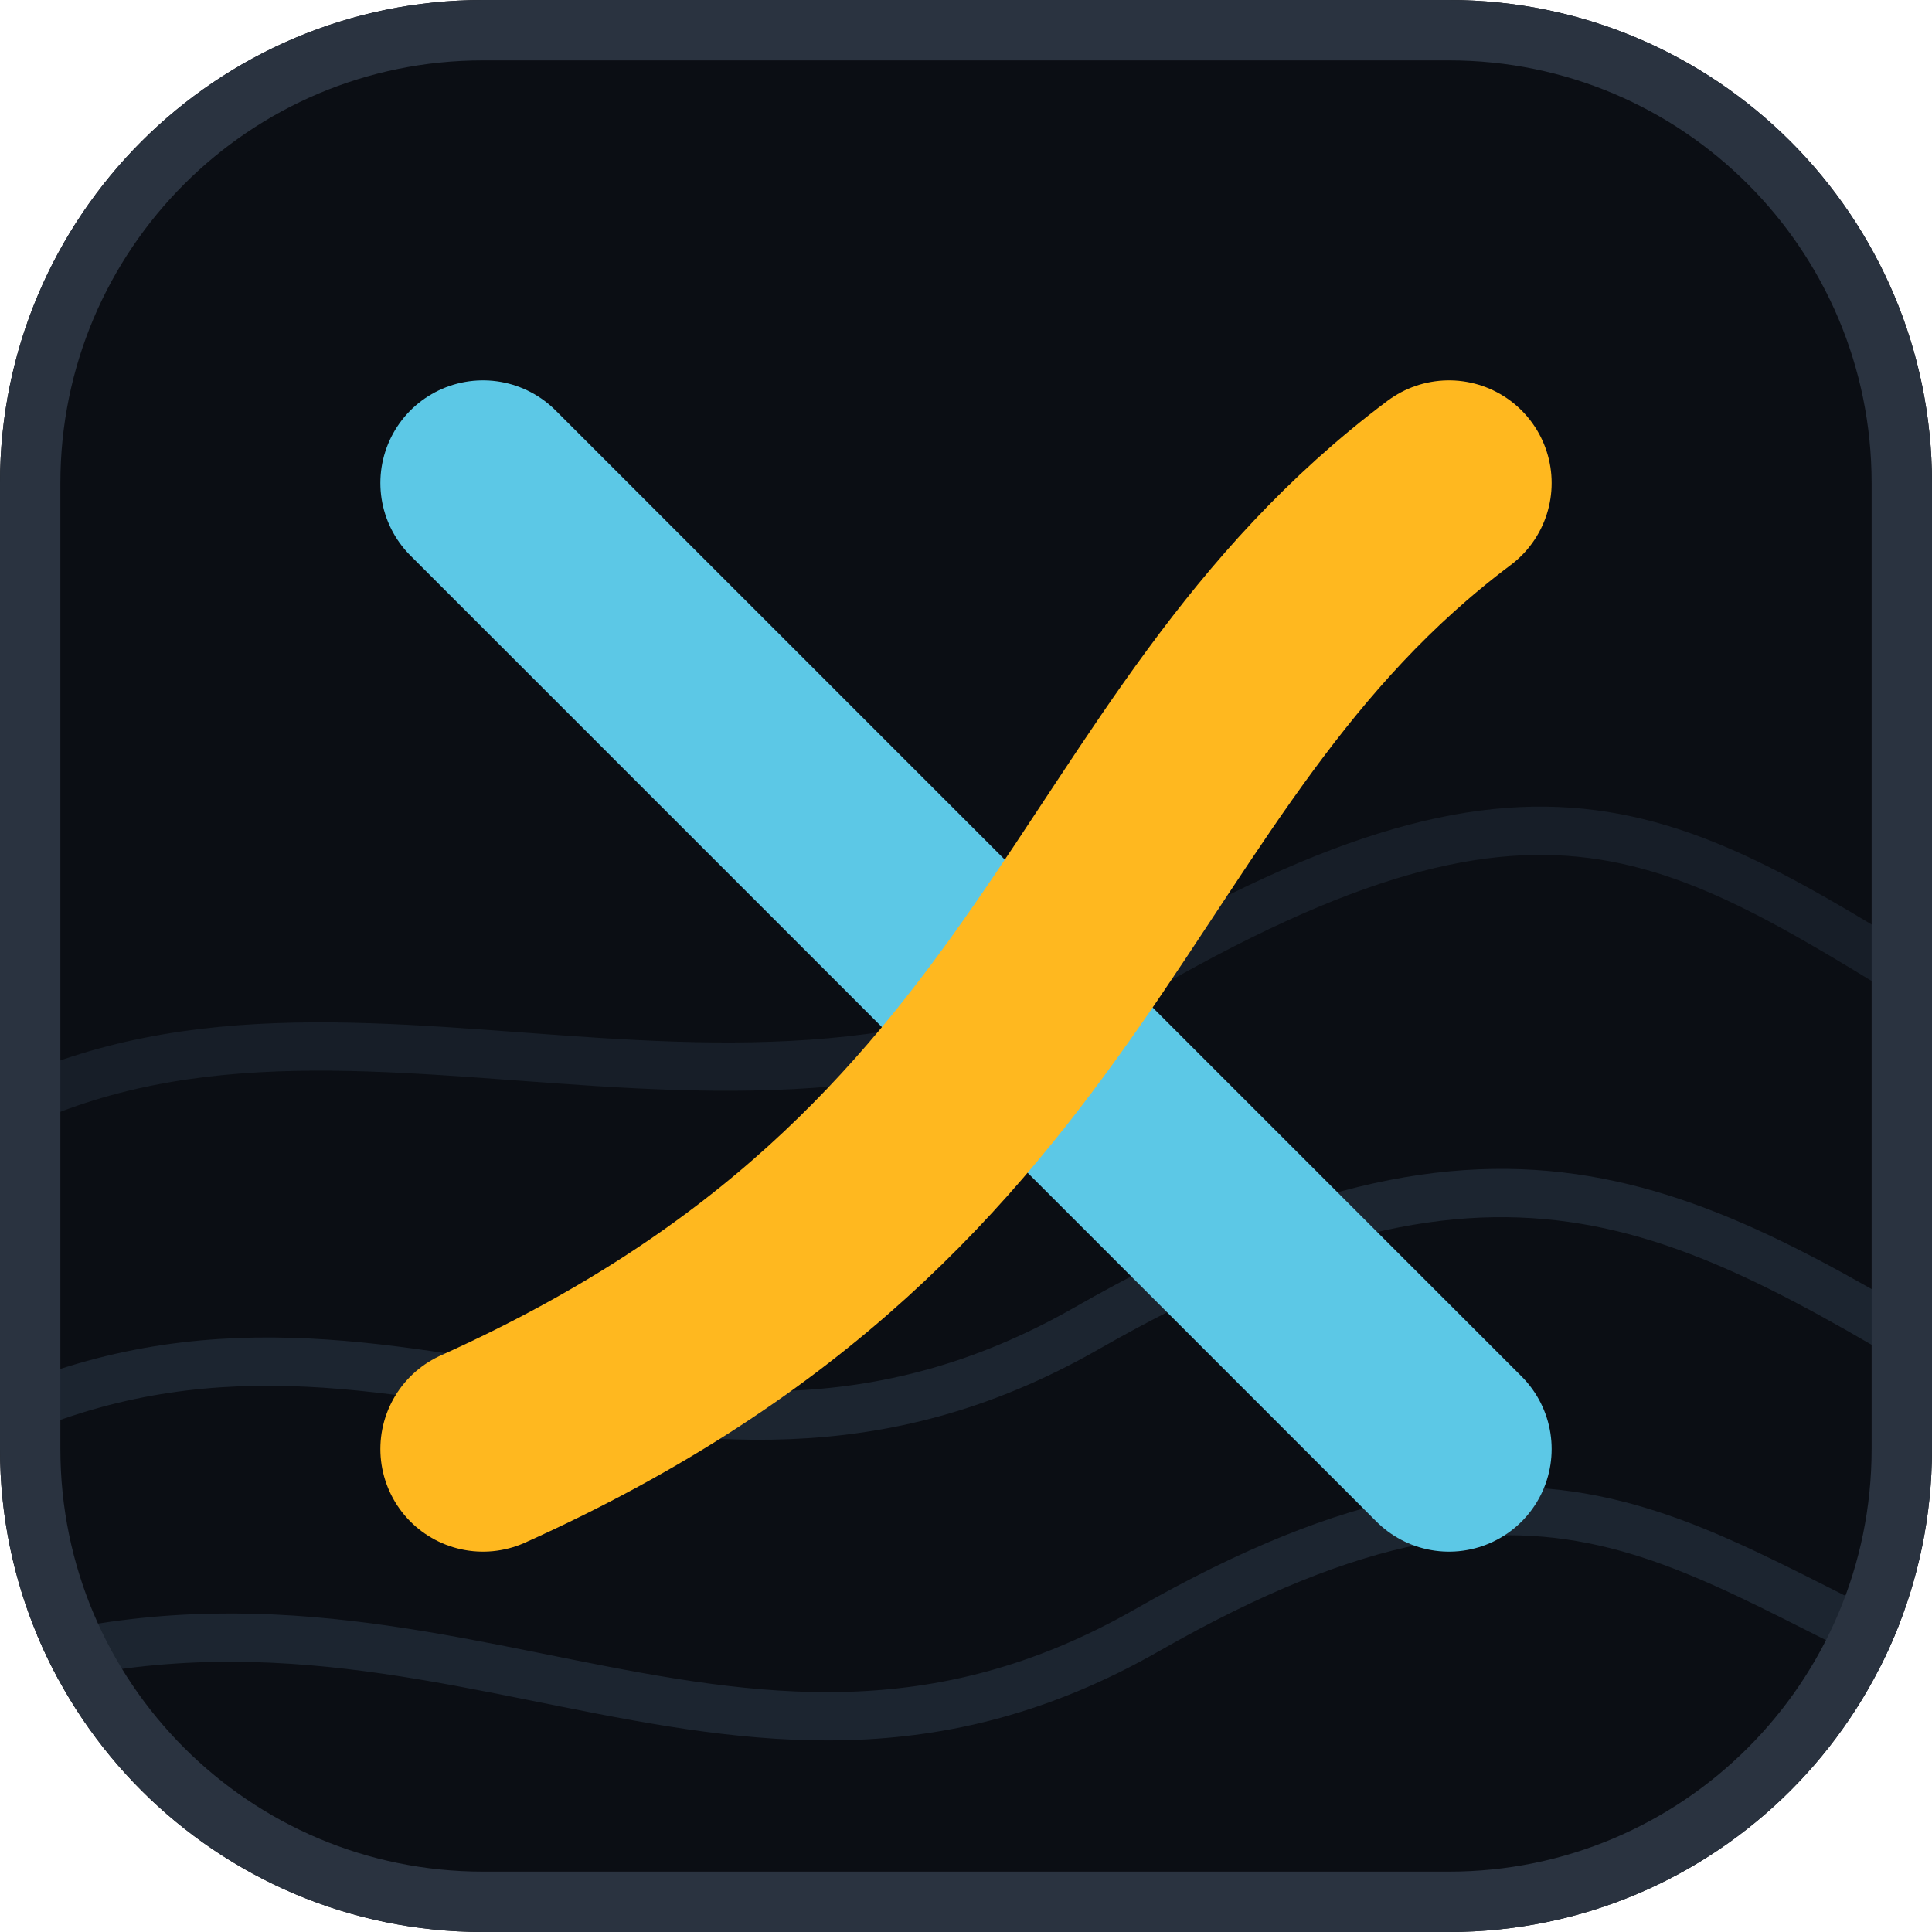
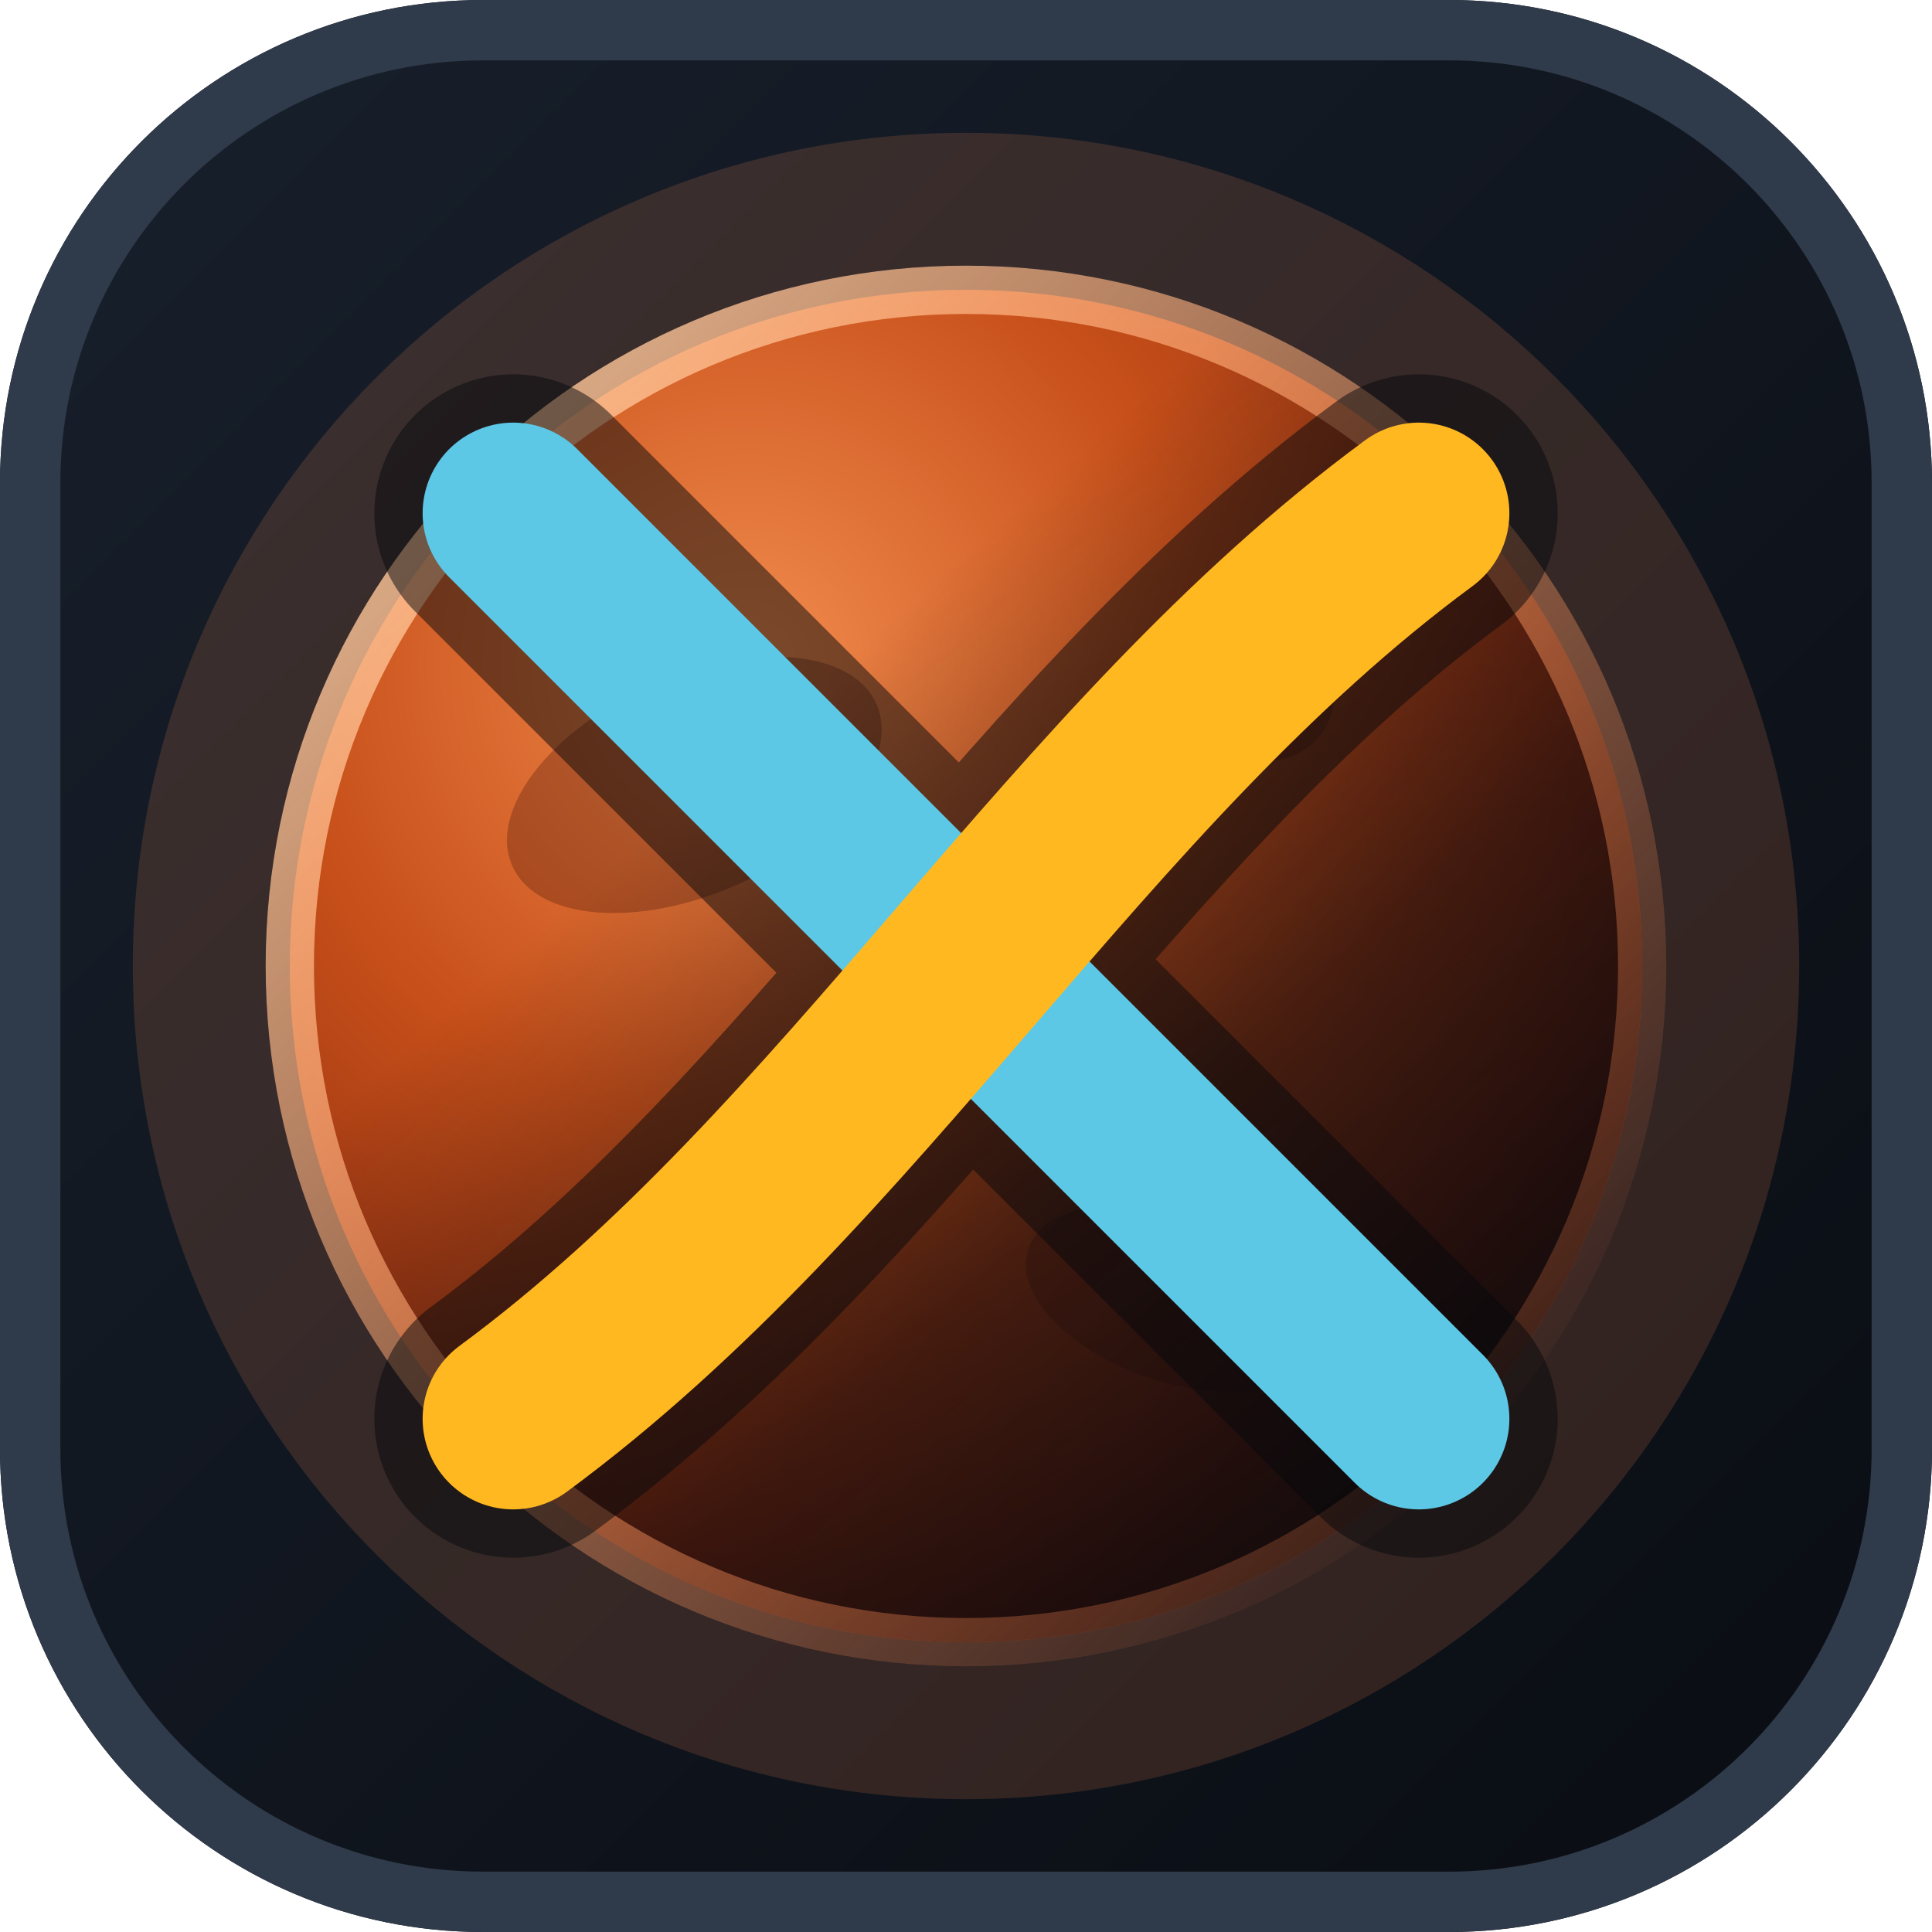
- <svg xmlns="http://www.w3.org/2000/svg" viewBox="0 0 32 32" width="32" height="32" role="img" aria-label="MARS-X" fill="none" stroke-linecap="round">
+ <svg xmlns="http://www.w3.org/2000/svg" viewBox="0 0 32 32">
  <defs>
-     <clipPath id="t">
-       <rect width="32" height="32" rx="8" />
-     </clipPath>
+     <radialGradient id="b" cx=".34" cy=".28" r=".92">
+       <stop offset="0" stop-color="#f28c4e" />
+       <stop offset=".36" stop-color="#c8501a" />
+       <stop offset=".7" stop-color="#8a2b0f" />
+       <stop offset="1" stop-color="#3a1007" />
+     </radialGradient>
+     <linearGradient id="n" x1=".2" y1=".1" x2=".95" y2=".95">
+       <stop offset=".24" stop-color="#05070c" stop-opacity="0" />
+       <stop offset=".6" stop-color="#05070c" stop-opacity=".6" />
+       <stop offset="1" stop-color="#05070c" stop-opacity=".95" />
+     </linearGradient>
+     <linearGradient id="r" x1="0" y1="0" x2="1" y2="1">
+       <stop offset="0" stop-color="#ffd2a8" stop-opacity=".95" />
+       <stop offset=".55" stop-color="#ff9a62" stop-opacity=".5" />
+       <stop offset="1" stop-color="#ff7a45" stop-opacity=".05" />
+     </linearGradient>
+     <linearGradient id="t" x1="0" y1="0" x2="1" y2="1">
+       <stop offset="0" stop-color="#18202c" />
+       <stop offset="1" stop-color="#090c12" />
+     </linearGradient>
  </defs>
-   <rect width="32" height="32" rx="8" fill="#0B0E14" />
-   <g clip-path="url(#t)" stroke="#1C2530" stroke-width=".8">
-     <path d="M-1 19C5 15 12 20 19 16S28 14 33 17" opacity=".7" />
-     <path d="M-1 24C6 20 11 26 18 22S28 20 33 23" />
-     <path d="M-1 28C7 25 12 31 19 27S28 26 33 28" />
+   <rect width="32" height="32" rx="8" fill="url(#t)" />
+   <rect x=".5" y=".5" width="31" height="31" rx="7.5" fill="none" stroke="#2f3a4a" />
+   <circle cx="16" cy="16" r="12.7" fill="none" stroke="#ff8a55" stroke-opacity=".16" stroke-width="2.2" />
+   <circle cx="16" cy="16" r="11.2" fill="url(#b)" />
+   <g fill="#4a1708" opacity=".32">
+     <ellipse cx="11.5" cy="13" rx="3.3" ry="1.8" transform="rotate(-24 11.5 13)" />
+     <ellipse cx="19.5" cy="21.5" rx="2.6" ry="1.4" transform="rotate(18 19.5 21.5)" />
+     <circle cx="21" cy="11.5" r="1.1" />
  </g>
-   <rect x=".5" y=".5" width="31" height="31" rx="7.5" stroke="#2A3340" />
-   <path d="M8 8L24 24" stroke="#5CC8E6" stroke-width="3.4" />
-   <path d="M24 8C18 12.5 18 19.5 8 24" stroke="#FFB81F" stroke-width="3.4" />
+   <circle cx="16" cy="16" r="11.2" fill="url(#n)" />
+   <circle cx="16" cy="16" r="11.2" fill="none" stroke="url(#r)" stroke-width=".8" />
+   <g fill="none" stroke-linecap="round">
+     <path d="M8.5 8.5L23.5 23.5M23.5 8.5C17.8 12.7 14.2 19.3 8.5 23.5" stroke="#06080d" stroke-opacity=".5" stroke-width="4.6" />
+     <path d="M8.5 8.5L23.5 23.5" stroke="#5CC8E6" stroke-width="3" />
+     <path d="M23.5 8.5C17.8 12.7 14.2 19.3 8.5 23.5" stroke="#FFB81F" stroke-width="3" />
+   </g>
</svg>
